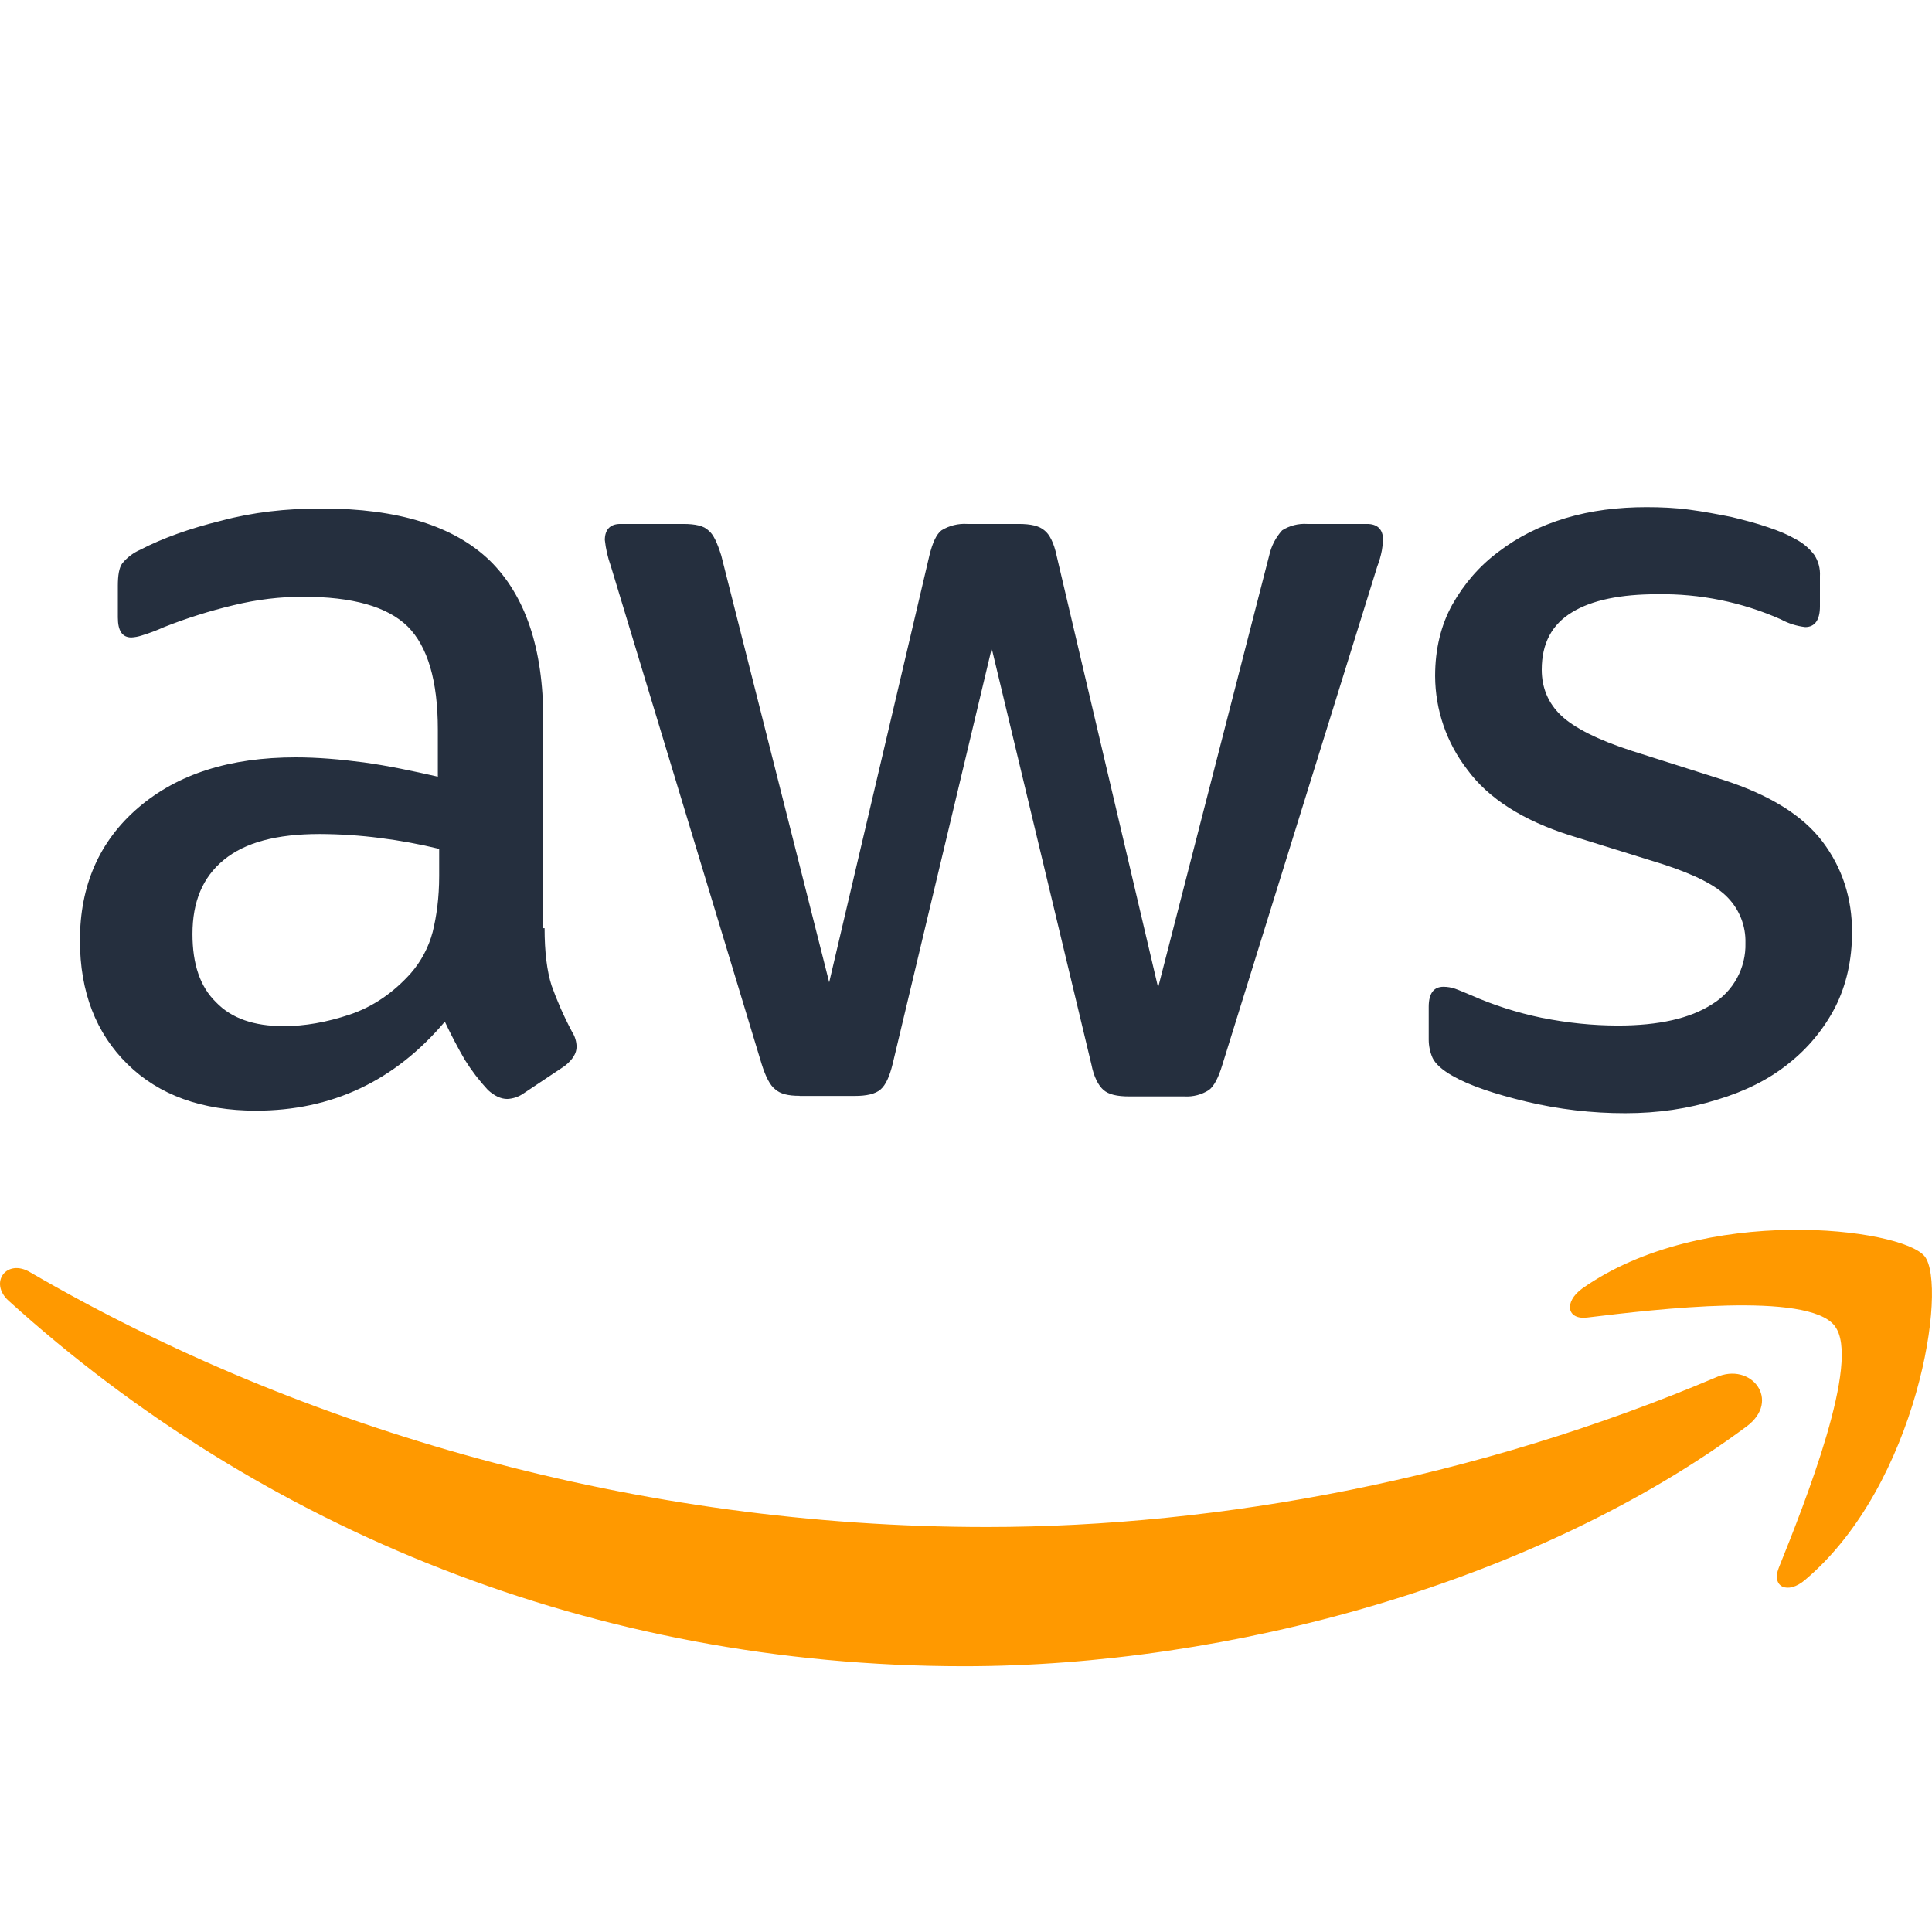
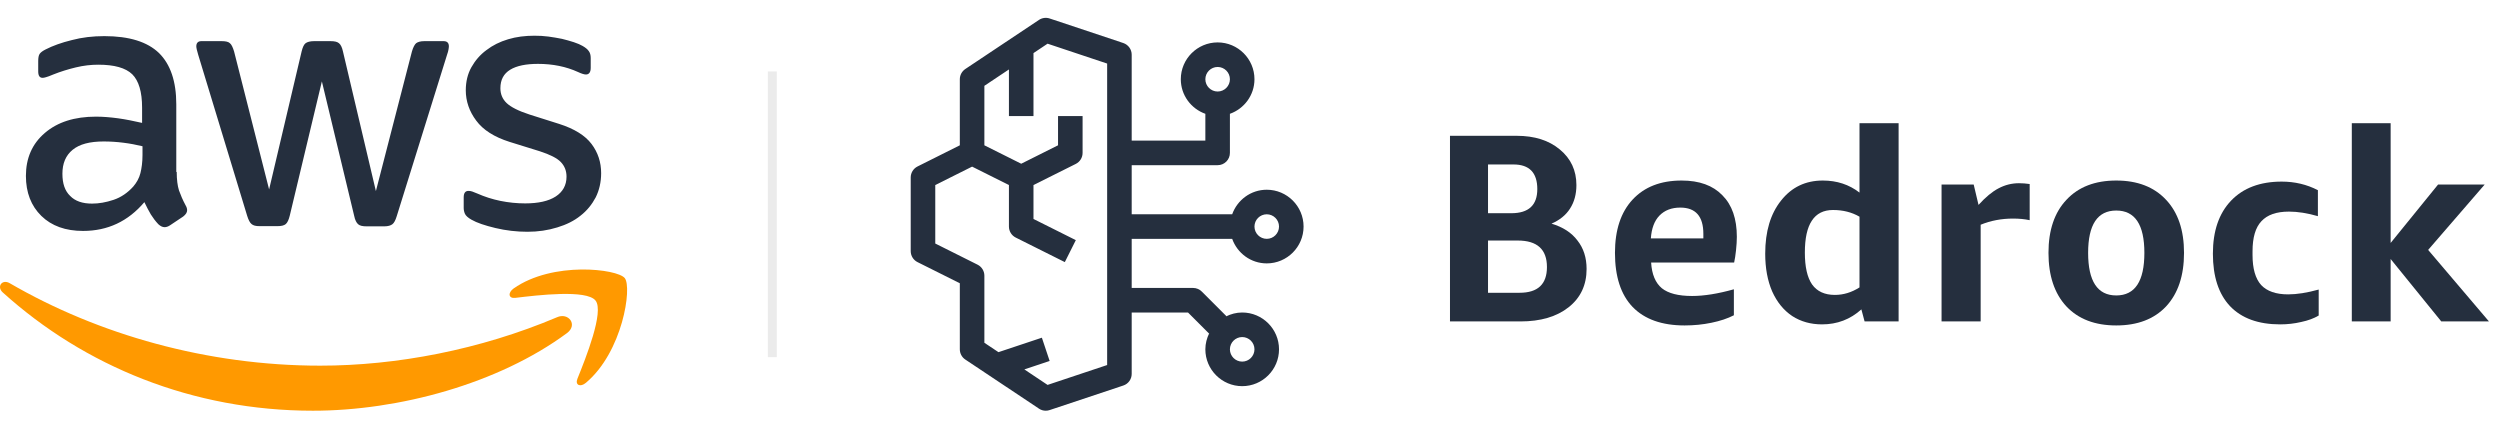
- <svg xmlns="http://www.w3.org/2000/svg" width="800px" height="800px" viewBox="0 0 16 16" fill="none">
-   <path fill="#252F3E" d="M4.51 7.687c0 .197.02.357.058.475.042.117.096.245.17.384a.233.233 0 01.037.123c0 .053-.032.107-.1.16l-.336.224a.255.255 0 01-.138.048c-.054 0-.107-.026-.16-.074a1.652 1.652 0 01-.192-.251 4.137 4.137 0 01-.165-.315c-.415.491-.936.737-1.564.737-.447 0-.804-.129-1.064-.385-.261-.256-.394-.598-.394-1.025 0-.454.16-.822.484-1.1.325-.278.756-.416 1.304-.416.18 0 .367.016.564.042.197.027.4.07.612.118v-.39c0-.406-.085-.689-.25-.854-.17-.166-.458-.246-.868-.246-.186 0-.377.022-.574.07a4.23 4.23 0 00-.575.181 1.525 1.525 0 01-.186.07.326.326 0 01-.085.016c-.075 0-.112-.054-.112-.166v-.262c0-.085.01-.15.037-.186a.399.399 0 01.15-.113c.185-.096.409-.176.67-.24.26-.07.537-.101.83-.101.633 0 1.096.144 1.394.432.293.288.442.726.442 1.314v1.73h.01zm-2.161.811c.175 0 .356-.032.548-.096.191-.064.362-.182.505-.342a.848.848 0 00.181-.341c.032-.129.054-.283.054-.465V7.03a4.43 4.43 0 00-.49-.09 3.996 3.996 0 00-.5-.033c-.357 0-.618.07-.793.214-.176.144-.26.347-.26.614 0 .25.063.437.196.566.128.133.314.197.559.197zm4.273.577c-.096 0-.16-.016-.202-.054-.043-.032-.08-.106-.112-.208l-1.25-4.127a.938.938 0 01-.049-.214c0-.085.043-.133.128-.133h.522c.1 0 .17.016.207.053.043.032.075.107.107.208l.894 3.535.83-3.535c.026-.106.058-.176.1-.208a.365.365 0 01.214-.053h.425c.102 0 .17.016.213.053.043.032.08.107.101.208l.841 3.578.92-3.578a.458.458 0 01.107-.208.346.346 0 01.208-.053h.495c.085 0 .133.043.133.133 0 .027-.006.054-.01.086a.76.76 0 01-.038.133l-1.283 4.127c-.032.107-.069.177-.111.209a.34.34 0 01-.203.053h-.457c-.101 0-.17-.016-.213-.053-.043-.038-.08-.107-.101-.214L8.213 5.37l-.82 3.439c-.026.107-.058.176-.1.213-.043.038-.118.054-.213.054h-.458zm6.838.144a3.51 3.51 0 01-.82-.096c-.266-.064-.473-.134-.612-.214-.085-.048-.143-.101-.165-.15a.378.378 0 01-.031-.149v-.272c0-.112.042-.166.122-.166a.3.3 0 01.096.016c.032.011.08.032.133.054.18.08.378.144.585.187.213.042.42.064.633.064.336 0 .596-.059.777-.176a.575.575 0 00.277-.508.52.52 0 00-.144-.373c-.095-.102-.276-.193-.537-.278l-.772-.24c-.388-.123-.676-.305-.851-.545a1.275 1.275 0 01-.266-.774c0-.224.048-.422.143-.593.096-.17.224-.32.384-.438.16-.122.34-.213.553-.277.213-.064.436-.091.67-.091.118 0 .24.005.357.021.122.016.234.038.346.06.106.026.208.052.303.085.096.032.17.064.224.096a.46.46 0 01.16.133.289.289 0 01.047.176v.251c0 .112-.042.171-.122.171a.552.552 0 01-.202-.064 2.427 2.427 0 00-1.022-.208c-.303 0-.543.048-.708.15-.165.1-.25.256-.25.475 0 .149.053.277.16.379.106.101.303.202.585.293l.756.24c.383.123.66.294.825.513.165.219.244.47.244.748 0 .23-.047.437-.138.619a1.436 1.436 0 01-.388.47c-.165.133-.362.23-.591.299-.24.075-.49.112-.761.112z" />
-   <g fill="#F90" fill-rule="evenodd" clip-rule="evenodd">
-     <path d="M14.465 11.813c-1.75 1.297-4.294 1.986-6.481 1.986-3.065 0-5.827-1.137-7.913-3.027-.165-.15-.016-.353.18-.235 2.257 1.313 5.04 2.109 7.92 2.109 1.941 0 4.075-.406 6.039-1.239.293-.133.543.192.255.406z" />
-     <path d="M15.194 10.98c-.223-.287-1.479-.138-2.048-.069-.17.022-.197-.128-.043-.24 1-.705 2.645-.502 2.836-.267.192.24-.053 1.89-.99 2.68-.143.123-.281.06-.218-.1.213-.53.687-1.72.463-2.003z" />
-   </g>
+ <svg xmlns="http://www.w3.org/2000/svg" width="140" height="24" viewBox="0 0 140 24" fill="none">
+   <path d="M131.701 18V6.9H133.876V13.605L136.531 10.335H139.141L135.976 13.995L139.381 18H136.711L133.876 14.505V18H131.701Z" fill="#252F3E" />
+   <path d="M129.847 17.67C129.577 17.83 129.252 17.95 128.872 18.03C128.492 18.12 128.097 18.165 127.687 18.165C126.467 18.165 125.532 17.825 124.882 17.145C124.242 16.465 123.922 15.485 123.922 14.205C123.922 12.935 124.262 11.945 124.942 11.235C125.622 10.525 126.567 10.17 127.777 10.17C128.507 10.17 129.182 10.33 129.802 10.65V12.105C129.212 11.935 128.672 11.85 128.182 11.85C127.482 11.85 126.967 12.03 126.637 12.39C126.307 12.74 126.142 13.3 126.142 14.07V14.28C126.142 15.04 126.302 15.6 126.622 15.96C126.952 16.31 127.457 16.485 128.137 16.485C128.627 16.485 129.197 16.395 129.847 16.215V17.67Z" fill="#252F3E" />
+   <path d="M118.51 18.225C117.32 18.225 116.39 17.87 115.72 17.16C115.05 16.44 114.715 15.44 114.715 14.16C114.715 12.89 115.05 11.9 115.72 11.19C116.39 10.47 117.32 10.11 118.51 10.11C119.7 10.11 120.63 10.47 121.3 11.19C121.97 11.9 122.305 12.89 122.305 14.16C122.305 15.44 121.97 16.44 121.3 17.16C120.63 17.87 119.7 18.225 118.51 18.225ZM118.51 16.545C119.56 16.545 120.085 15.75 120.085 14.16C120.085 12.58 119.56 11.79 118.51 11.79C117.46 11.79 116.935 12.58 116.935 14.16C116.935 15.75 117.46 16.545 118.51 16.545Z" fill="#252F3E" />
+   <path d="M108.727 18V10.335H110.527L110.797 11.475C111.197 11.035 111.572 10.725 111.922 10.545C112.282 10.355 112.662 10.26 113.062 10.26C113.252 10.26 113.452 10.275 113.662 10.305V12.33C113.382 12.27 113.072 12.24 112.732 12.24C112.082 12.24 111.477 12.355 110.917 12.585V18H108.727Z" fill="#252F3E" />
+   <path d="M104.417 18L104.237 17.325C103.617 17.885 102.882 18.165 102.032 18.165C101.402 18.165 100.847 18.01 100.367 17.7C99.887 17.38 99.512 16.92 99.242 16.32C98.982 15.72 98.852 15.015 98.852 14.205C98.852 12.965 99.147 11.975 99.737 11.235C100.327 10.485 101.107 10.11 102.077 10.11C102.867 10.11 103.552 10.335 104.132 10.785V6.9H106.322V18H104.417ZM102.752 16.515C103.232 16.515 103.692 16.375 104.132 16.095V12.135C103.702 11.885 103.207 11.76 102.647 11.76C102.117 11.76 101.722 11.96 101.462 12.36C101.202 12.75 101.072 13.345 101.072 14.145C101.072 14.945 101.207 15.54 101.477 15.93C101.757 16.32 102.182 16.515 102.752 16.515Z" fill="#252F3E" />
+   <path d="M92.463 14.7C92.502 15.36 92.703 15.84 93.062 16.14C93.422 16.43 93.987 16.575 94.757 16.575C95.427 16.575 96.207 16.45 97.097 16.2V17.655C96.748 17.835 96.328 17.975 95.838 18.075C95.358 18.175 94.858 18.225 94.338 18.225C93.067 18.225 92.097 17.88 91.427 17.19C90.767 16.5 90.438 15.49 90.438 14.16C90.438 12.88 90.767 11.885 91.427 11.175C92.088 10.465 93.002 10.11 94.172 10.11C95.162 10.11 95.922 10.385 96.453 10.935C96.993 11.475 97.263 12.25 97.263 13.26C97.263 13.48 97.248 13.73 97.218 14.01C97.188 14.29 97.153 14.52 97.112 14.7H92.463ZM94.097 11.625C93.608 11.625 93.218 11.775 92.927 12.075C92.647 12.365 92.487 12.79 92.448 13.35H95.388V13.095C95.388 12.115 94.957 11.625 94.097 11.625Z" fill="#252F3E" />
+   <path d="M81.199 18V7.605H84.934C85.934 7.605 86.739 7.86 87.349 8.37C87.969 8.88 88.279 9.545 88.279 10.365C88.279 10.875 88.159 11.315 87.919 11.685C87.689 12.045 87.344 12.325 86.884 12.525C87.524 12.715 88.009 13.03 88.339 13.47C88.679 13.9 88.849 14.43 88.849 15.06C88.849 15.96 88.514 16.675 87.844 17.205C87.174 17.735 86.274 18 85.144 18H81.199ZM83.329 13.47V16.395H85.099C86.119 16.395 86.629 15.915 86.629 14.955C86.629 13.965 86.084 13.47 84.994 13.47H83.329ZM83.329 9.21V11.94H84.634C85.604 11.94 86.089 11.49 86.089 10.59C86.089 9.67 85.644 9.21 84.754 9.21H83.329Z" fill="#252F3E" />
+   <path fill-rule="evenodd" clip-rule="evenodd" d="M62 20.442L58.664 21.555L57.364 20.687L58.78 20.214L58.345 18.911L55.914 19.721L55.125 19.195V15.437C55.125 15.178 54.978 14.94 54.746 14.823L52.375 13.637V10.362L54.438 9.331L56.5 10.362V12.687C56.5 12.949 56.647 13.186 56.88 13.303L59.63 14.678L60.246 13.448L57.875 12.262V10.362L60.246 9.178C60.478 9.061 60.625 8.823 60.625 8.562V6.5H59.25V8.137L57.188 9.169L55.125 8.137V4.806L56.5 3.889V6.5H57.875V2.973L58.664 2.446L62 3.559V20.442ZM69.563 18.875C69.941 18.875 70.25 19.183 70.25 19.562C70.25 19.942 69.941 20.25 69.563 20.25C69.185 20.25 68.875 19.942 68.875 19.562C68.875 19.183 69.185 18.875 69.563 18.875ZM68.188 3.75C68.566 3.75 68.875 4.058 68.875 4.437C68.875 4.817 68.566 5.125 68.188 5.125C67.81 5.125 67.5 4.817 67.5 4.437C67.5 4.058 67.81 3.75 68.188 3.75ZM70.938 12C71.316 12 71.625 12.308 71.625 12.687C71.625 13.067 71.316 13.375 70.938 13.375C70.56 13.375 70.25 13.067 70.25 12.687C70.25 12.308 70.56 12 70.938 12ZM69.002 13.375C69.287 14.174 70.043 14.75 70.938 14.75C72.075 14.75 73 13.826 73 12.687C73 11.55 72.075 10.625 70.938 10.625C70.043 10.625 69.287 11.202 69.002 12H63.375V9.25H68.188C68.567 9.25 68.875 8.943 68.875 8.562V6.373C69.674 6.089 70.25 5.332 70.25 4.437C70.25 3.3 69.325 2.375 68.188 2.375C67.051 2.375 66.125 3.3 66.125 4.437C66.125 5.332 66.701 6.089 67.5 6.373V7.875H63.375V3.062C63.375 2.767 63.185 2.504 62.905 2.41L58.78 1.035C58.578 0.968 58.358 0.998 58.182 1.115L54.057 3.865C53.866 3.993 53.75 4.208 53.75 4.437V8.137L51.38 9.323C51.147 9.44 51 9.677 51 9.937V14.062C51 14.324 51.147 14.562 51.38 14.678L53.75 15.862V19.562C53.75 19.792 53.866 20.008 54.057 20.134L58.182 22.884C58.296 22.962 58.428 23 58.563 23C58.636 23 58.708 22.989 58.78 22.964L62.905 21.589C63.185 21.497 63.375 21.235 63.375 20.938V17.5H66.528L67.701 18.674L67.719 18.656C67.584 18.931 67.5 19.237 67.5 19.562C67.5 20.7 68.426 21.625 69.563 21.625C70.7 21.625 71.625 20.7 71.625 19.562C71.625 18.425 70.7 17.5 69.563 17.5C69.236 17.5 68.93 17.584 68.657 17.72L68.675 17.702L67.3 16.327C67.17 16.198 66.996 16.125 66.813 16.125H63.375V13.375H69.002Z" fill="#252F3E" />
+   <line x1="43.25" y1="4" x2="43.25" y2="20" stroke="black" stroke-opacity="0.08" stroke-width="0.5" />
+   <path d="M9.896 9.627C9.896 10.059 9.942 10.409 10.024 10.666C10.117 10.923 10.234 11.204 10.398 11.507C10.456 11.601 10.479 11.694 10.479 11.776C10.479 11.893 10.409 12.009 10.258 12.126L9.522 12.617C9.417 12.687 9.312 12.722 9.218 12.722C9.101 12.722 8.985 12.664 8.868 12.558C8.704 12.383 8.564 12.196 8.447 12.009C8.33 11.811 8.214 11.589 8.085 11.32C7.174 12.395 6.03 12.932 4.651 12.932C3.67 12.932 2.888 12.652 2.315 12.091C1.743 11.531 1.451 10.783 1.451 9.849C1.451 8.856 1.802 8.05 2.514 7.443C3.226 6.835 4.173 6.532 5.376 6.532C5.773 6.532 6.181 6.567 6.614 6.625C7.046 6.684 7.49 6.777 7.957 6.882V6.029C7.957 5.142 7.77 4.523 7.408 4.161C7.034 3.799 6.403 3.623 5.504 3.623C5.095 3.623 4.675 3.67 4.243 3.775C3.81 3.88 3.39 4.009 2.981 4.172C2.794 4.254 2.654 4.301 2.572 4.324C2.491 4.348 2.432 4.359 2.386 4.359C2.222 4.359 2.14 4.242 2.14 3.997V3.425C2.14 3.238 2.164 3.098 2.222 3.016C2.28 2.934 2.386 2.853 2.549 2.771C2.958 2.561 3.448 2.385 4.021 2.245C4.593 2.093 5.2 2.023 5.843 2.023C7.233 2.023 8.249 2.339 8.903 2.969C9.545 3.6 9.872 4.558 9.872 5.843V9.627H9.896ZM5.154 11.402C5.539 11.402 5.936 11.332 6.357 11.192C6.777 11.052 7.151 10.795 7.466 10.444C7.653 10.223 7.793 9.977 7.863 9.697C7.933 9.417 7.98 9.078 7.98 8.681V8.19C7.641 8.108 7.279 8.038 6.906 7.992C6.532 7.945 6.17 7.922 5.808 7.922C5.025 7.922 4.453 8.073 4.067 8.389C3.682 8.704 3.495 9.148 3.495 9.732C3.495 10.281 3.635 10.69 3.927 10.97C4.208 11.262 4.616 11.402 5.154 11.402ZM14.532 12.664C14.322 12.664 14.182 12.629 14.088 12.547C13.995 12.477 13.913 12.313 13.843 12.091L11.098 3.063C11.028 2.829 10.993 2.677 10.993 2.596C10.993 2.409 11.087 2.304 11.274 2.304H12.418C12.64 2.304 12.792 2.339 12.874 2.42C12.967 2.491 13.037 2.654 13.107 2.876L15.07 10.608L16.892 2.876C16.95 2.642 17.02 2.491 17.113 2.42C17.207 2.35 17.37 2.304 17.581 2.304H18.515C18.737 2.304 18.889 2.339 18.982 2.42C19.076 2.491 19.157 2.654 19.204 2.876L21.05 10.701L23.07 2.876C23.14 2.642 23.222 2.491 23.304 2.42C23.397 2.35 23.549 2.304 23.759 2.304H24.845C25.032 2.304 25.137 2.397 25.137 2.596C25.137 2.654 25.126 2.712 25.114 2.783C25.102 2.853 25.079 2.946 25.032 3.075L22.218 12.103C22.148 12.336 22.066 12.488 21.972 12.558C21.879 12.629 21.727 12.675 21.528 12.675H20.524C20.302 12.675 20.15 12.64 20.057 12.558C19.963 12.477 19.882 12.325 19.835 12.091L18.025 4.558L16.226 12.079C16.168 12.313 16.097 12.465 16.004 12.547C15.911 12.629 15.747 12.664 15.537 12.664H14.532ZM29.541 12.979C28.933 12.979 28.326 12.909 27.742 12.769C27.158 12.629 26.703 12.477 26.399 12.301C26.212 12.196 26.084 12.079 26.037 11.974C25.99 11.869 25.967 11.752 25.967 11.647V11.052C25.967 10.806 26.06 10.69 26.235 10.69C26.305 10.69 26.375 10.701 26.446 10.725C26.516 10.748 26.621 10.795 26.738 10.841C27.135 11.017 27.567 11.157 28.022 11.25C28.489 11.344 28.945 11.39 29.412 11.39C30.148 11.39 30.72 11.262 31.117 11.005C31.515 10.748 31.725 10.374 31.725 9.895C31.725 9.568 31.62 9.3 31.409 9.078C31.199 8.856 30.802 8.657 30.23 8.471L28.536 7.945C27.684 7.676 27.053 7.279 26.668 6.754C26.282 6.24 26.084 5.667 26.084 5.06C26.084 4.57 26.189 4.137 26.399 3.764C26.609 3.39 26.889 3.063 27.24 2.806C27.59 2.537 27.987 2.339 28.454 2.199C28.922 2.058 29.412 2 29.926 2C30.183 2 30.452 2.012 30.709 2.047C30.977 2.082 31.223 2.128 31.468 2.175C31.701 2.234 31.923 2.292 32.133 2.362C32.344 2.432 32.507 2.502 32.624 2.572C32.788 2.666 32.904 2.759 32.974 2.864C33.044 2.958 33.08 3.086 33.08 3.25V3.799C33.08 4.044 32.986 4.172 32.811 4.172C32.718 4.172 32.566 4.126 32.367 4.032C31.701 3.729 30.954 3.577 30.125 3.577C29.459 3.577 28.933 3.682 28.571 3.904C28.209 4.126 28.022 4.464 28.022 4.943C28.022 5.27 28.139 5.551 28.373 5.773C28.606 5.994 29.038 6.216 29.657 6.415L31.316 6.94C32.157 7.209 32.764 7.583 33.126 8.062C33.488 8.541 33.664 9.09 33.664 9.697C33.664 10.199 33.558 10.655 33.36 11.052C33.15 11.449 32.869 11.799 32.507 12.079C32.145 12.371 31.713 12.582 31.211 12.734C30.685 12.897 30.136 12.979 29.541 12.979Z" fill="#252F3E" />
+   <path fill-rule="evenodd" clip-rule="evenodd" d="M31.749 18.655C27.906 21.493 22.323 23 17.523 23C10.796 23 4.734 20.512 0.156 16.378C-0.206 16.051 0.121 15.607 0.553 15.864C5.505 18.737 11.613 20.477 17.932 20.477C22.195 20.477 26.879 19.59 31.188 17.768C31.831 17.476 32.38 18.188 31.749 18.655Z" fill="#FF9900" />
+   <path fill-rule="evenodd" clip-rule="evenodd" d="M33.351 16.833C32.86 16.202 30.104 16.529 28.854 16.681C28.48 16.728 28.422 16.401 28.761 16.155C30.956 14.614 34.565 15.058 34.986 15.572C35.406 16.097 34.869 19.706 32.813 21.435C32.498 21.703 32.194 21.563 32.334 21.213C32.802 20.056 33.841 17.452 33.351 16.833Z" fill="#FF9900" />
</svg>
